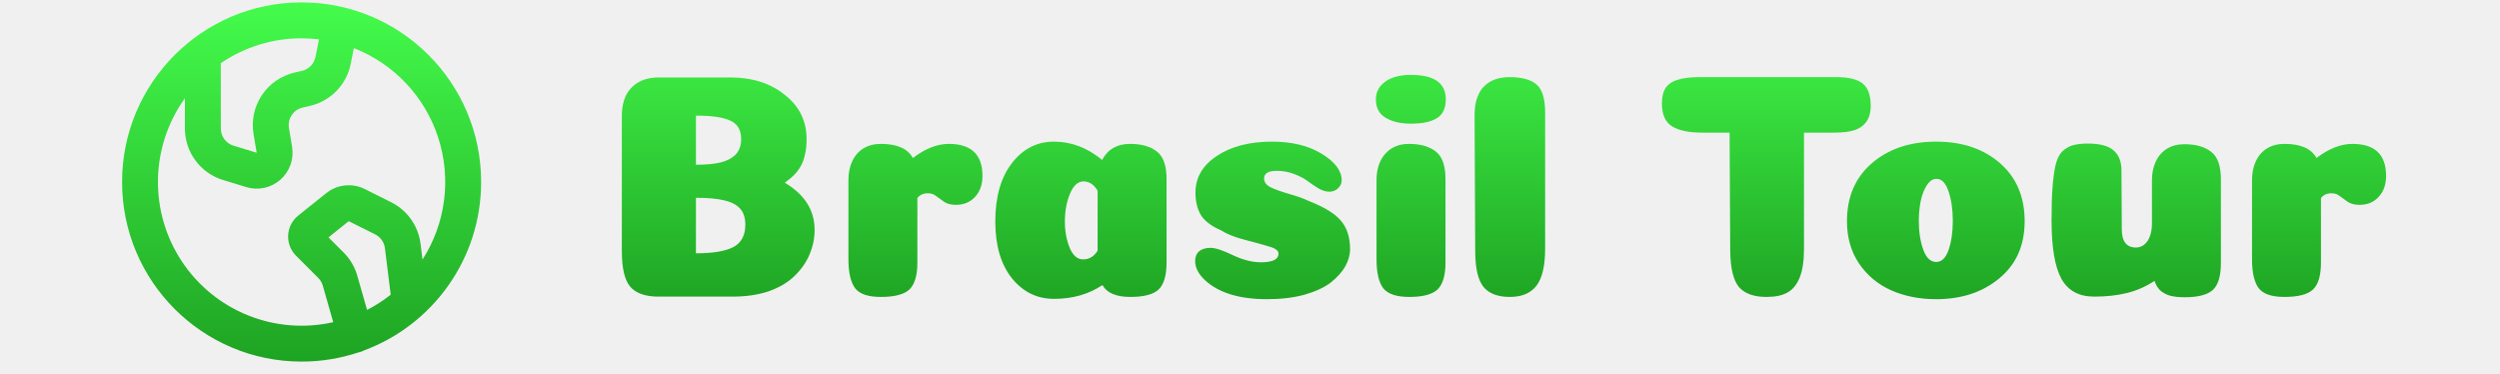
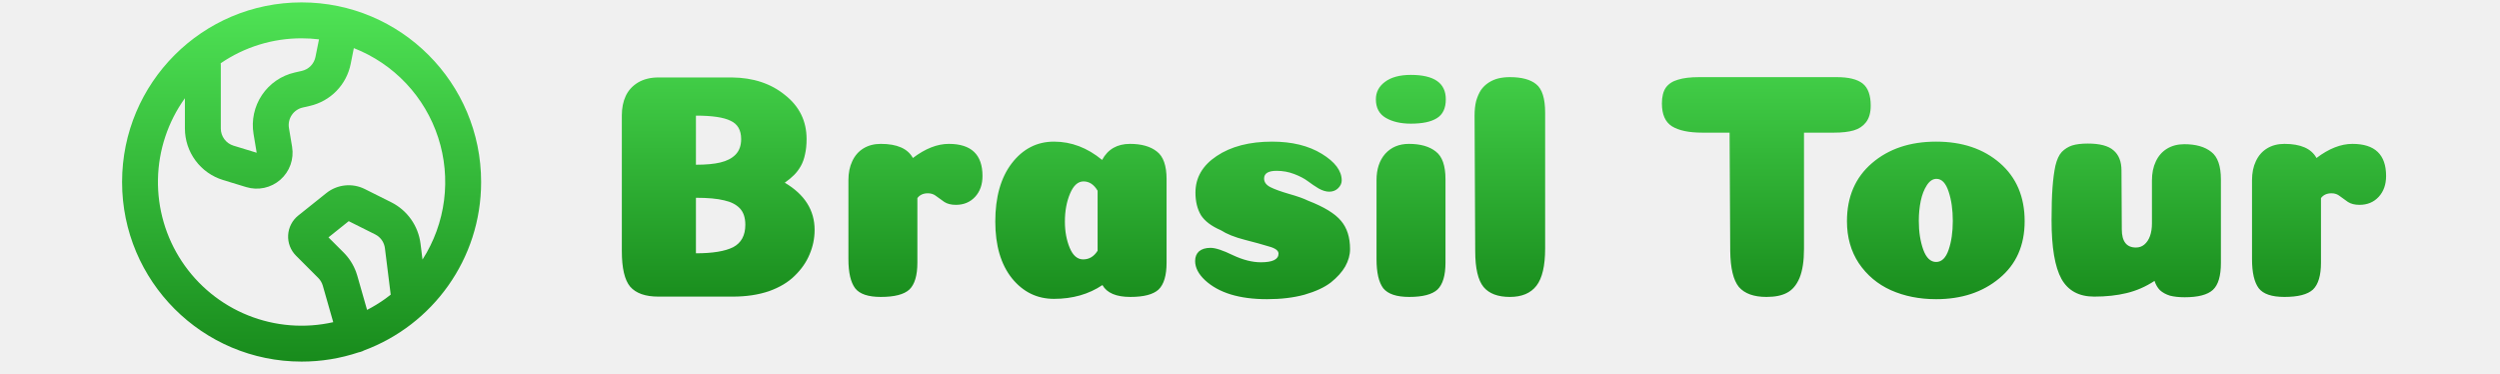
<svg xmlns="http://www.w3.org/2000/svg" width="522" height="78" viewBox="0 0 522 78" fill="none">
  <g clip-path="url(#clip0_61_458)">
    <path fill-rule="evenodd" clip-rule="evenodd" d="M62.999 0.5C83.71 0.5 100.499 17.289 100.499 38C100.499 54.125 90.322 67.873 76.041 73.168C75.8 73.3 75.545 73.406 75.28 73.483L74.924 73.565C71.08 74.851 67.052 75.505 62.999 75.5C42.288 75.5 25.499 58.712 25.499 38C25.499 17.289 42.288 0.5 62.999 0.5ZM73.912 10.048L73.251 13.351C72.826 15.478 71.795 17.436 70.283 18.99C68.771 20.544 66.842 21.628 64.728 22.111L63.224 22.456C62.291 22.669 61.475 23.23 60.943 24.025C60.41 24.82 60.201 25.788 60.359 26.732L61.015 30.662C61.224 31.921 61.108 33.213 60.678 34.416C60.248 35.618 59.518 36.691 58.557 37.532C57.597 38.373 56.437 38.955 55.189 39.223C53.94 39.49 52.644 39.435 51.423 39.062L46.585 37.584C44.281 36.88 42.264 35.454 40.831 33.517C39.398 31.581 38.624 29.235 38.624 26.825V20.506C35.073 25.45 33.11 31.356 32.995 37.442C32.881 43.527 34.62 49.504 37.981 54.577C41.343 59.651 46.168 63.583 51.817 65.849C57.465 68.116 63.67 68.611 69.606 67.269L67.428 59.649C67.252 59.036 66.923 58.479 66.472 58.029L61.829 53.383C61.27 52.824 60.834 52.153 60.552 51.414C60.269 50.675 60.145 49.885 60.189 49.095C60.232 48.305 60.442 47.533 60.804 46.83C61.166 46.126 61.673 45.507 62.29 45.013L68.159 40.322C69.278 39.426 70.63 38.871 72.055 38.72C73.479 38.569 74.918 38.829 76.199 39.47L81.712 42.227C83.368 43.055 84.794 44.279 85.864 45.791C86.933 47.303 87.613 49.055 87.843 50.893L88.255 54.197C90.652 50.458 92.189 46.234 92.755 41.83C93.322 37.426 92.904 32.951 91.532 28.727C90.16 24.504 87.867 20.638 84.82 17.408C81.773 14.178 78.048 11.664 73.912 10.048ZM72.843 46.179L68.613 49.562L71.778 52.723C72.933 53.88 73.823 55.275 74.384 56.81L74.639 57.59L76.675 64.708C77.988 64.033 79.248 63.264 80.44 62.413L81.614 61.528L80.403 51.823C80.336 51.288 80.154 50.774 79.871 50.316C79.588 49.858 79.209 49.466 78.76 49.168L78.355 48.935L72.843 46.179ZM62.999 8C56.97 7.991 51.079 9.807 46.102 13.209C46.117 13.344 46.124 13.483 46.124 13.625V26.825C46.123 27.628 46.38 28.411 46.858 29.057C47.335 29.703 48.007 30.179 48.775 30.414L53.617 31.892L52.96 27.962C52.489 25.133 53.115 22.23 54.712 19.848C56.309 17.465 58.755 15.783 61.551 15.144L63.055 14.803C63.761 14.642 64.405 14.28 64.909 13.761C65.413 13.242 65.757 12.588 65.898 11.878L66.633 8.218C65.427 8.072 64.213 8 62.999 8Z" fill="url(#paint0_linear_61_458)" />
    <path d="M154.815 29.036C154.815 27.16 154.078 25.887 152.604 25.217C151.175 24.502 148.763 24.145 145.368 24.145V34.396C147.467 34.396 149.165 34.24 150.46 33.927C151.8 33.614 152.85 33.078 153.609 32.319C154.413 31.515 154.815 30.421 154.815 29.036ZM155.686 46.925C155.686 45.451 155.306 44.312 154.547 43.508C153.788 42.704 152.693 42.146 151.264 41.833C149.835 41.476 147.869 41.297 145.368 41.297V52.888C148.852 52.888 151.443 52.464 153.14 51.615C154.837 50.722 155.686 49.158 155.686 46.925ZM163.927 38.148C168.081 40.605 170.158 43.888 170.158 47.997C170.158 49.784 169.801 51.503 169.086 53.156C168.416 54.764 167.389 56.238 166.004 57.578C164.664 58.918 162.877 59.99 160.644 60.794C158.411 61.553 155.887 61.933 153.073 61.933H137.529C134.804 61.933 132.839 61.241 131.633 59.856C130.472 58.471 129.891 55.992 129.891 52.419V24.078C129.891 22.559 130.159 21.219 130.695 20.058C131.231 18.897 132.08 17.959 133.241 17.244C134.447 16.529 135.876 16.172 137.529 16.172H152.872C157.339 16.217 161.046 17.445 163.994 19.857C166.987 22.224 168.483 25.284 168.483 29.036C168.483 30.242 168.371 31.314 168.148 32.252C167.969 33.145 167.679 33.949 167.277 34.664C166.875 35.379 166.406 36.004 165.87 36.54C165.334 37.076 164.686 37.612 163.927 38.148ZM191.625 54.831C191.625 57.511 191.066 59.387 189.95 60.459C188.833 61.486 186.845 62 183.987 62C181.351 62 179.565 61.397 178.627 60.191C177.689 58.94 177.22 56.908 177.22 54.094V37.612C177.22 36.093 177.488 34.776 178.024 33.659C178.56 32.498 179.341 31.604 180.369 30.979C181.396 30.354 182.602 30.041 183.987 30.041C187.381 30.041 189.615 31.024 190.687 32.989C193.277 31.024 195.779 30.041 198.191 30.041C202.881 30.041 205.226 32.274 205.226 36.741C205.226 38.528 204.712 39.979 203.685 41.096C202.657 42.213 201.317 42.771 199.665 42.771C198.682 42.771 197.878 42.57 197.253 42.168C196.672 41.766 196.114 41.364 195.578 40.962C195.086 40.56 194.506 40.359 193.836 40.359C192.853 40.359 192.116 40.694 191.625 41.364V54.831ZM220.161 62.402C216.632 62.402 213.707 60.973 211.384 58.114C209.061 55.211 207.9 51.258 207.9 46.255C207.9 41.163 209.039 37.121 211.317 34.128C213.64 31.091 216.588 29.572 220.161 29.572C223.779 29.572 227.129 30.845 230.211 33.391C231.417 31.158 233.36 30.041 236.04 30.041C238.452 30.041 240.328 30.577 241.668 31.649C243.008 32.676 243.678 34.597 243.678 37.411V54.831C243.678 57.511 243.12 59.387 242.003 60.459C240.886 61.486 238.921 62 236.107 62C233.159 62 231.216 61.174 230.278 59.521C227.419 61.442 224.047 62.402 220.161 62.402ZM229.273 39.823C228.514 38.528 227.531 37.88 226.325 37.88C225.164 37.88 224.226 38.729 223.511 40.426C222.796 42.123 222.439 44.066 222.439 46.255C222.439 48.31 222.774 50.141 223.444 51.749C224.114 53.357 225.052 54.161 226.258 54.161C227.509 54.161 228.514 53.558 229.273 52.352V39.823ZM265.723 29.572C269.877 29.572 273.338 30.421 276.108 32.118C278.877 33.815 280.262 35.669 280.262 37.679C280.262 38.26 280.016 38.796 279.525 39.287C279.033 39.778 278.408 40.024 277.649 40.024C276.979 40.024 276.242 39.801 275.438 39.354C274.634 38.863 273.874 38.349 273.16 37.813C272.445 37.277 271.507 36.786 270.346 36.339C269.184 35.892 267.956 35.669 266.661 35.669C264.919 35.669 264.048 36.205 264.048 37.277C264.048 38.036 264.494 38.639 265.388 39.086C266.281 39.533 267.576 40.002 269.274 40.493C271.016 40.984 272.333 41.453 273.227 41.9C276.577 43.195 278.877 44.602 280.128 46.121C281.378 47.595 282.004 49.56 282.004 52.017C282.004 53.223 281.669 54.429 280.999 55.635C280.329 56.796 279.324 57.913 277.984 58.985C276.644 60.012 274.812 60.861 272.49 61.531C270.212 62.156 267.599 62.469 264.651 62.469C258.889 62.469 254.578 61.151 251.72 58.516C250.335 57.221 249.643 55.881 249.643 54.496C249.643 53.647 249.911 52.977 250.447 52.486C251.027 51.995 251.831 51.749 252.859 51.749C253.886 51.749 255.449 52.263 257.549 53.29C259.648 54.273 261.591 54.764 263.378 54.764C265.834 54.764 267.063 54.161 267.063 52.955C267.063 52.33 266.415 51.838 265.12 51.481C263.824 51.079 262.127 50.61 260.028 50.074C257.928 49.538 256.253 48.868 255.003 48.064C253.037 47.215 251.653 46.166 250.849 44.915C250.089 43.62 249.71 42.056 249.71 40.225C249.71 37.098 251.184 34.552 254.132 32.587C257.124 30.577 260.988 29.572 265.723 29.572ZM287.399 20.728C287.399 19.254 288.024 18.048 289.275 17.11C290.57 16.127 292.379 15.636 294.702 15.636C299.57 15.636 302.005 17.333 302.005 20.728C302.005 22.604 301.379 23.922 300.129 24.681C298.923 25.44 297.114 25.82 294.702 25.82C292.602 25.82 290.86 25.418 289.476 24.614C288.091 23.81 287.399 22.515 287.399 20.728ZM301.938 54.831C301.938 57.511 301.379 59.387 300.263 60.459C299.146 61.486 297.181 62 294.367 62C291.731 62 289.922 61.397 288.94 60.191C288.002 58.94 287.533 56.908 287.533 54.094V37.612C287.533 35.334 288.136 33.503 289.342 32.118C290.592 30.733 292.245 30.041 294.3 30.041C296.712 30.041 298.588 30.577 299.928 31.649C301.268 32.676 301.938 34.597 301.938 37.411V54.831ZM322.754 51.883C322.754 55.501 322.151 58.092 320.945 59.655C319.739 61.218 317.885 62 315.384 62C312.882 62 311.051 61.308 309.89 59.923C308.728 58.494 308.148 55.992 308.148 52.419L308.014 24.145C308.014 22.984 308.125 21.956 308.349 21.063C308.617 20.17 308.952 19.41 309.354 18.785C309.8 18.16 310.336 17.646 310.962 17.244C311.587 16.842 312.257 16.552 312.972 16.373C313.731 16.194 314.535 16.105 315.384 16.105C317.84 16.105 319.672 16.596 320.878 17.579C322.128 18.562 322.754 20.549 322.754 23.542V51.883ZM376.826 51.95C376.826 54.496 376.514 56.528 375.888 58.047C375.263 59.521 374.392 60.548 373.275 61.129C372.203 61.71 370.774 62 368.987 62C366.352 62 364.431 61.308 363.225 59.923C362.064 58.494 361.461 55.992 361.416 52.419L361.282 27.696H355.587C352.773 27.696 350.652 27.249 349.222 26.356C347.838 25.463 347.145 23.877 347.145 21.599C347.145 20.214 347.413 19.12 347.949 18.316C348.53 17.512 349.379 16.954 350.495 16.641C351.612 16.284 353.108 16.105 354.984 16.105H383.66C386.162 16.105 387.971 16.552 389.087 17.445C390.204 18.338 390.762 19.879 390.762 22.068C390.762 23.542 390.427 24.703 389.757 25.552C389.132 26.356 388.283 26.914 387.211 27.227C386.139 27.54 384.755 27.696 383.057 27.696H376.826V51.95ZM407.909 46.121C407.909 43.798 407.618 41.766 407.038 40.024C406.457 38.237 405.608 37.344 404.492 37.344C403.732 37.344 403.062 37.791 402.482 38.684C401.901 39.577 401.477 40.672 401.209 41.967C400.941 43.262 400.807 44.647 400.807 46.121C400.807 48.399 401.119 50.409 401.745 52.151C402.37 53.848 403.263 54.697 404.425 54.697C405.586 54.697 406.457 53.848 407.038 52.151C407.618 50.454 407.909 48.444 407.909 46.121ZM404.425 62.469C400.941 62.469 397.792 61.844 394.978 60.593C392.208 59.342 389.975 57.466 388.278 54.965C386.625 52.464 385.799 49.538 385.799 46.188C385.799 41.096 387.541 37.054 391.025 34.061C394.509 31.068 398.975 29.572 404.425 29.572C409.874 29.572 414.318 31.068 417.758 34.061C421.197 37.054 422.917 41.096 422.917 46.188C422.917 51.235 421.152 55.211 417.624 58.114C414.14 61.017 409.74 62.469 404.425 62.469ZM443.208 47.863C443.208 50.409 444.191 51.682 446.156 51.682C446.826 51.682 447.407 51.481 447.898 51.079C448.434 50.632 448.836 50.029 449.104 49.27C449.372 48.511 449.506 47.64 449.506 46.657V37.679C449.506 36.16 449.774 34.843 450.31 33.726C450.846 32.565 451.628 31.671 452.655 31.046C453.682 30.421 454.888 30.108 456.273 30.108C458.685 30.108 460.561 30.644 461.901 31.716C463.241 32.743 463.911 34.664 463.911 37.478V54.898C463.911 57.623 463.353 59.499 462.236 60.526C461.119 61.553 459.154 62.067 456.34 62.067C455.134 62.067 454.107 61.955 453.258 61.732C452.409 61.464 451.717 61.084 451.181 60.593C450.69 60.102 450.31 59.454 450.042 58.65C448.211 59.856 446.268 60.705 444.213 61.196C442.203 61.687 439.947 61.933 437.446 61.933C434.275 61.933 431.997 60.705 430.612 58.248C429.227 55.747 428.535 51.66 428.535 45.987C428.535 43.173 428.602 40.895 428.736 39.153C428.87 37.366 429.071 35.848 429.339 34.597C429.652 33.302 430.098 32.341 430.679 31.716C431.304 31.091 432.019 30.644 432.823 30.376C433.672 30.108 434.766 29.974 436.106 29.974C438.607 29.974 440.394 30.443 441.466 31.381C442.583 32.319 443.141 33.726 443.141 35.602L443.208 47.863ZM484.815 54.831C484.815 57.511 484.257 59.387 483.14 60.459C482.023 61.486 480.036 62 477.177 62C474.542 62 472.755 61.397 471.817 60.191C470.879 58.94 470.41 56.908 470.41 54.094V37.612C470.41 36.093 470.678 34.776 471.214 33.659C471.75 32.498 472.532 31.604 473.559 30.979C474.586 30.354 475.792 30.041 477.177 30.041C480.572 30.041 482.805 31.024 483.877 32.989C486.468 31.024 488.969 30.041 491.381 30.041C496.071 30.041 498.416 32.274 498.416 36.741C498.416 38.528 497.902 39.979 496.875 41.096C495.848 42.213 494.508 42.771 492.855 42.771C491.872 42.771 491.068 42.57 490.443 42.168C489.862 41.766 489.304 41.364 488.768 40.962C488.277 40.56 487.696 40.359 487.026 40.359C486.043 40.359 485.306 40.694 484.815 41.364V54.831Z" fill="url(#paint1_linear_61_458)" />
  </g>
  <defs>
    <linearGradient id="paint0_linear_61_458" x1="62.999" y1="0.5" x2="62.999" y2="75.5" gradientUnits="userSpaceOnUse">
-       <stop stop-color="#44FC4B" />
-       <stop offset="1" stop-color="#1EA323" />
+       <stop stop-color="#4FE355" />
+       <stop offset="1" stop-color="#188B1C" />
    </linearGradient>
    <linearGradient id="paint1_linear_61_458" x1="315" y1="0" x2="315" y2="64" gradientUnits="userSpaceOnUse">
-       <stop stop-color="#44FC4B" />
-       <stop offset="1" stop-color="#1EA323" />
+       <stop stop-color="#4FE355" />
+       <stop offset="1" stop-color="#188B1C" />
    </linearGradient>
    <clipPath id="clip0_61_458">
      <rect width="521.361" height="77.357" fill="white" />
    </clipPath>
  </defs>
</svg>
